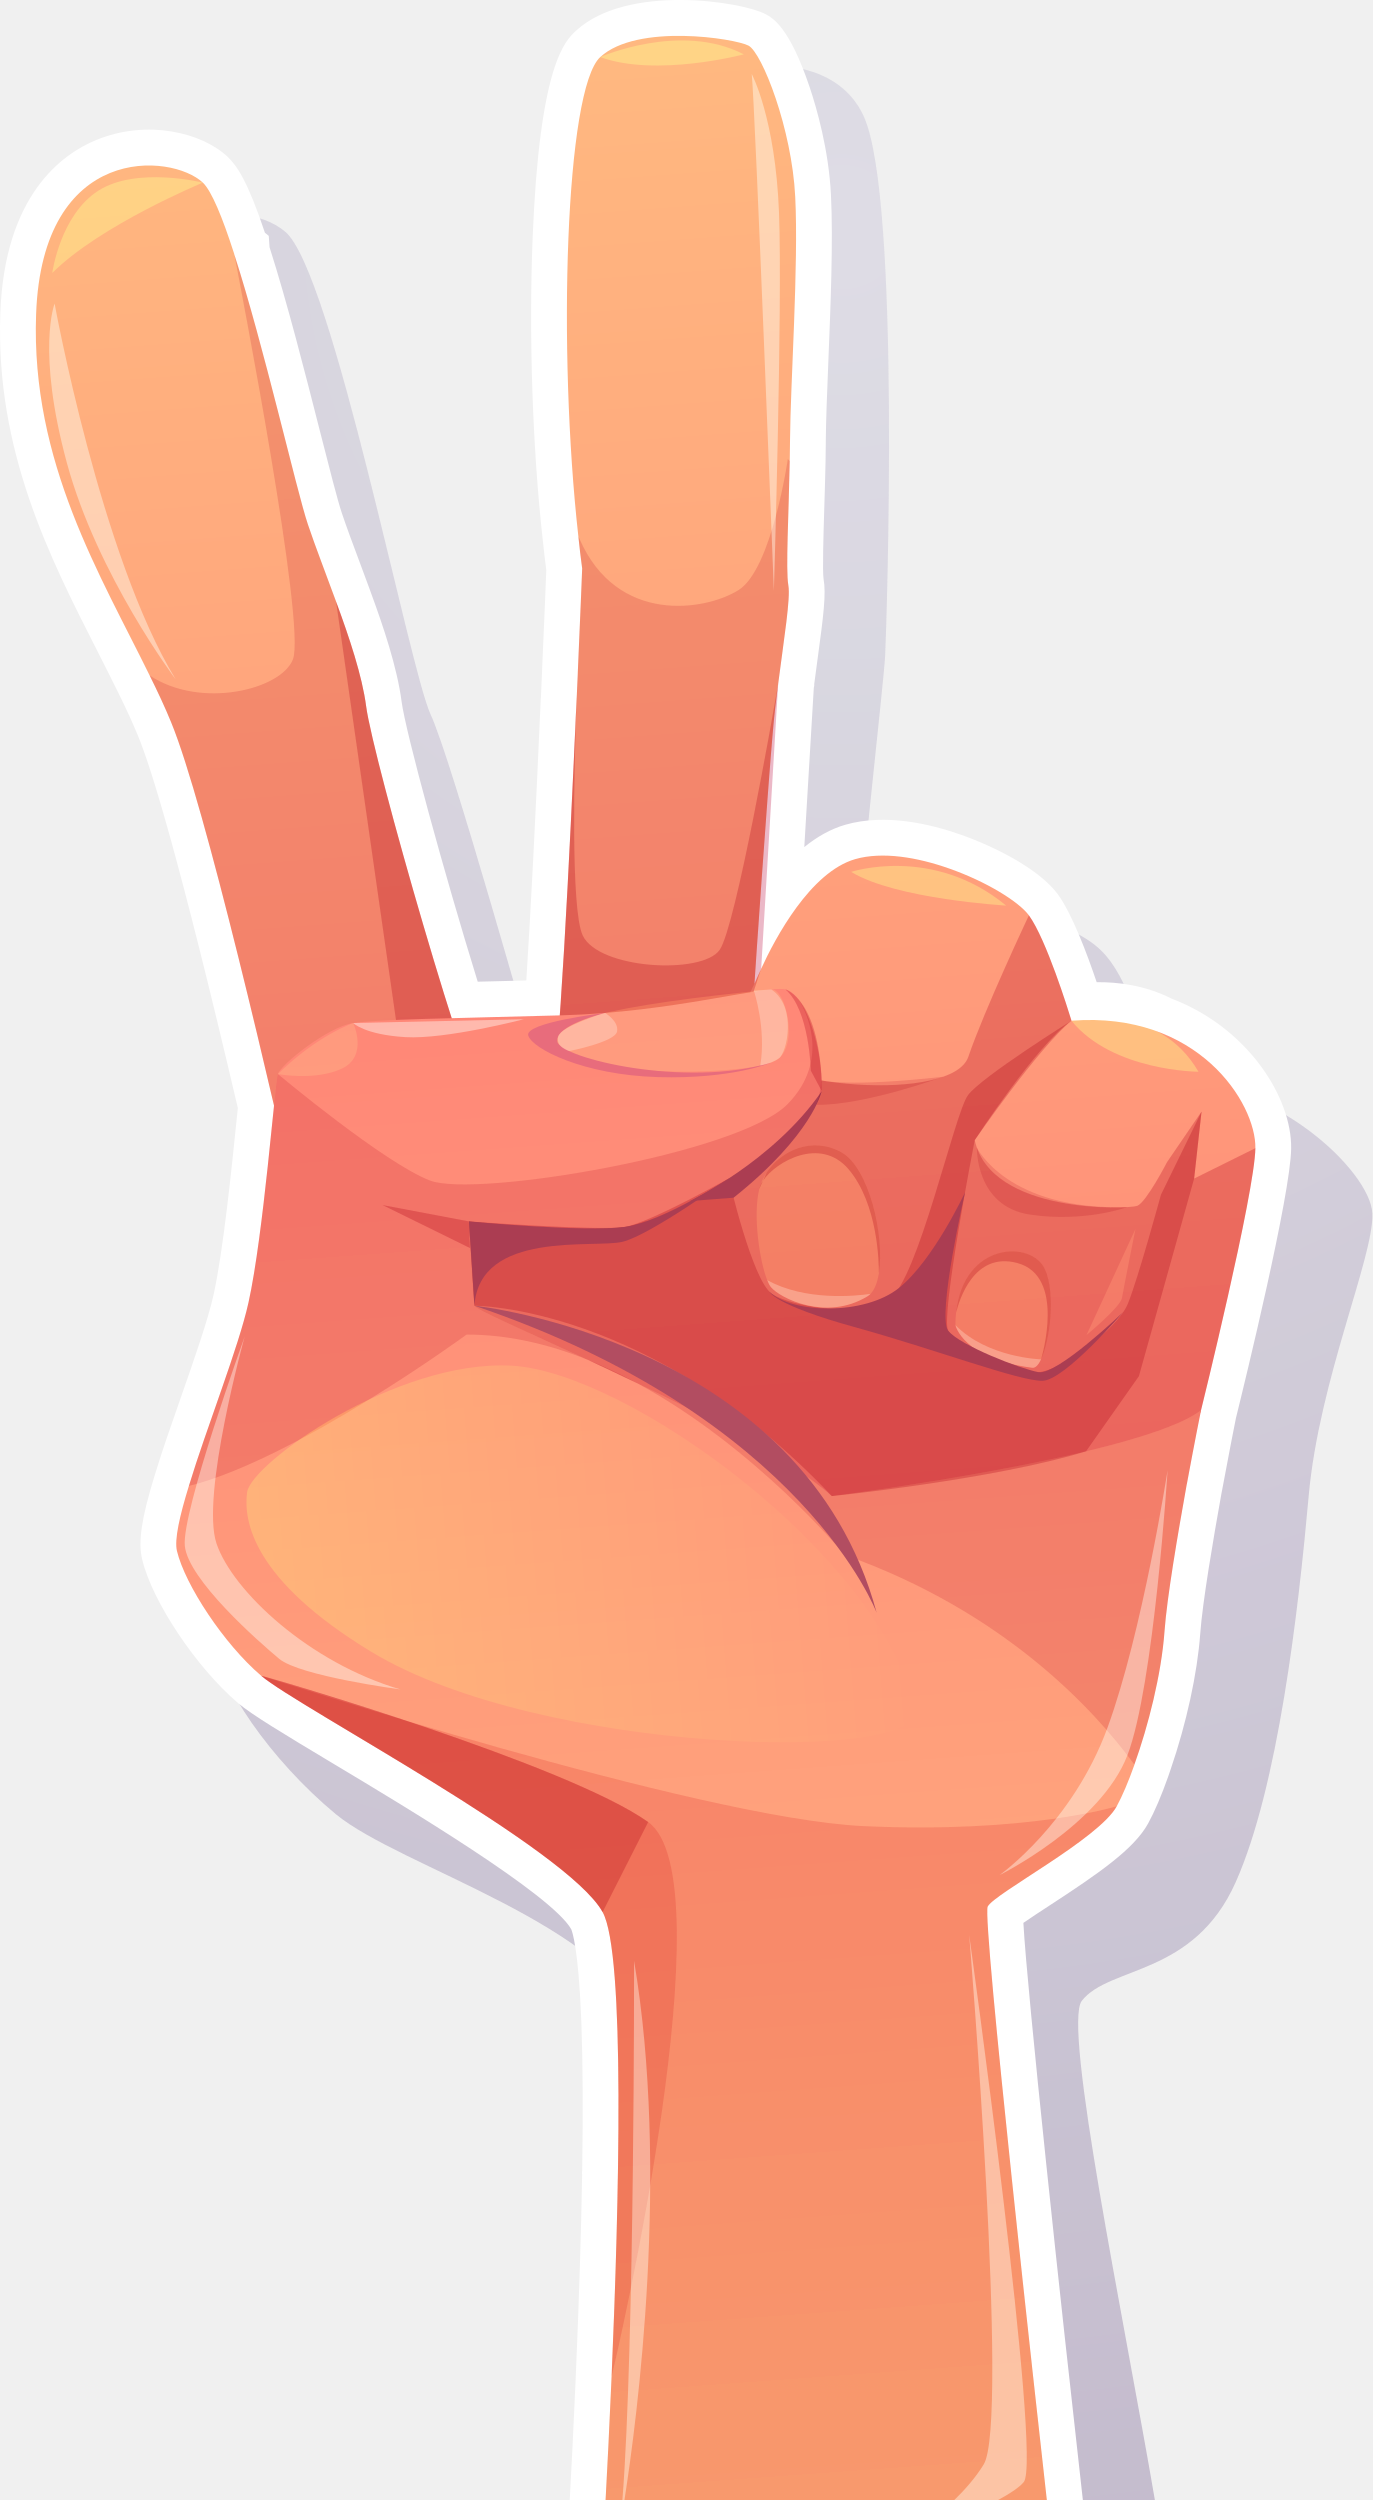
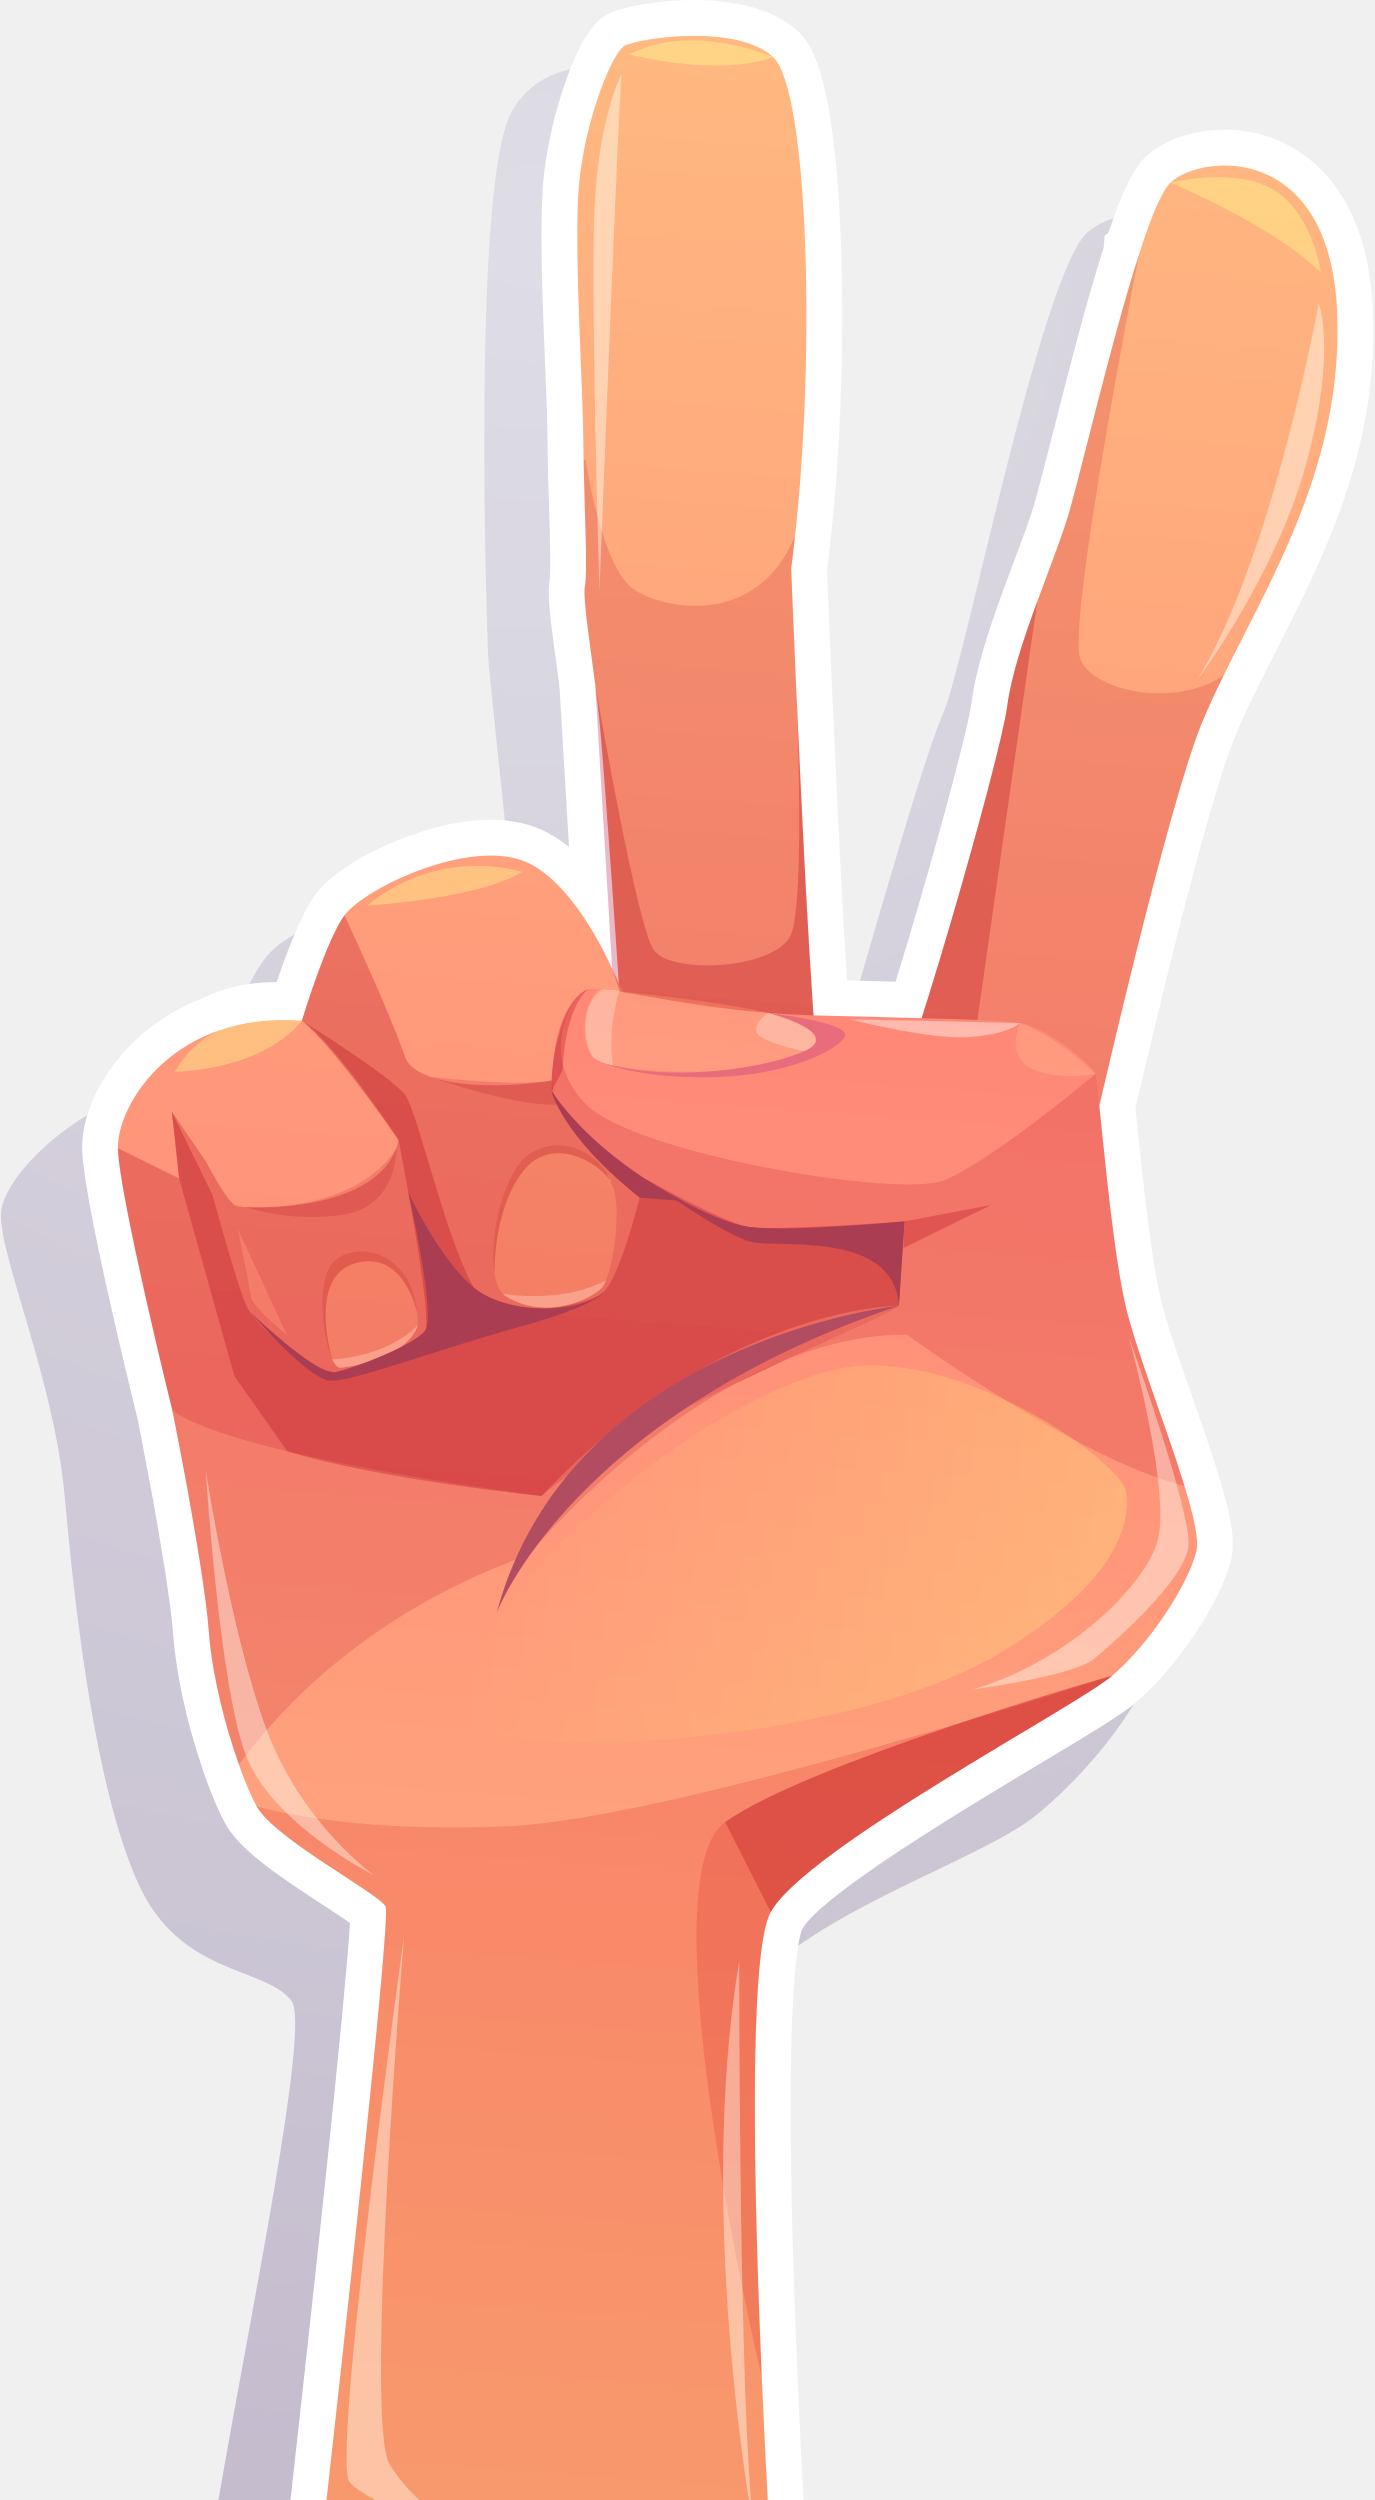
- <svg xmlns="http://www.w3.org/2000/svg" version="1.2" viewBox="667.95 20.66 375.22 683.52">
+ <svg xmlns="http://www.w3.org/2000/svg" version="1.2" viewBox="0 0 375.22 683.52" width="376" height="684">
  <defs>
-     <radialGradient id="g1" cx="0" cy="0" r="1" gradientUnits="userSpaceOnUse" gradientTransform="matrix(-1701.592,0,0,-1701.592,899.464,69.895)">
+     <radialGradient id="g1" cx="0" cy="0" r="1" gradientUnits="userSpaceOnUse" gradientTransform="matrix(1701.592,0,0,-1701.592,143.71,49.235)">
      <stop offset=".006" stop-color="#e7e5f0" />
      <stop offset="1" stop-color="#8e75a0" />
    </radialGradient>
-     <linearGradient id="g2" x2="1" gradientUnits="userSpaceOnUse" gradientTransform="matrix(-34.186,-443.796,-625.725,48.2,1176.675,451.807)">
+     <linearGradient id="g2" x2="1" gradientUnits="userSpaceOnUse" gradientTransform="matrix(34.186,-443.796,314.76,24.246,-133.501,431.147)">
      <stop offset="0" stop-color="#ff8777" />
      <stop offset=".984" stop-color="#ffb880" />
    </linearGradient>
-     <linearGradient id="g3" x2="1" gradientUnits="userSpaceOnUse" gradientTransform="matrix(-33.221,-431.266,-638.162,49.158,1187.402,701.214)">
+     <linearGradient id="g3" x2="1" gradientUnits="userSpaceOnUse" gradientTransform="matrix(33.221,-431.266,291.446,22.45,-144.228,680.554)">
      <stop offset=".016" stop-color="#ffb880" />
      <stop offset="1" stop-color="#ff8777" />
    </linearGradient>
-     <linearGradient id="g4" x2="1" gradientUnits="userSpaceOnUse" gradientTransform="matrix(-177.58,13.679,8.401,109.065,910.386,385.697)">
+     <linearGradient id="g4" x2="1" gradientUnits="userSpaceOnUse" gradientTransform="matrix(177.58,13.679,-8.401,109.063,132.788,365.037)">
      <stop offset="0" stop-color="#000000" />
      <stop offset="1" stop-color="#ec4400" />
    </linearGradient>
  </defs>
  <style>
		.s0 { opacity: .8;mix-blend-mode: multiply;fill: url(#g1) } 
		.s1 { fill: #ffffff } 
		.s2 { fill: url(#g2) } 
		.s3 { opacity: .5;mix-blend-mode: multiply;fill: #d87290 } 
		.s4 { opacity: .31;mix-blend-mode: multiply;fill: #d87290 } 
		.s5 { fill: url(#g3) } 
		.s6 { opacity: .97;mix-blend-mode: soft-light;fill: #f5af8f } 
		.s7 { fill: #e86c7c } 
		.s8 { opacity: .97;mix-blend-mode: soft-light;fill: #f5d3d2 } 
		.s9 { fill: #ab3d52 } 
		.s10 { opacity: .6;mix-blend-mode: multiply;fill: #f3bac0 } 
		.s11 { mix-blend-mode: screen;fill: url(#g4) } 
		.s12 { fill: #b24d61 } 
		.s13 { opacity: .97;mix-blend-mode: soft-light;fill: #f5ee8f } 
		.s14 { opacity: .3;mix-blend-mode: multiply;fill: #d87290 } 
		.s15 { opacity: .97;mix-blend-mode: soft-light;fill: #f5a995 } 
		.s16 { opacity: .97;mix-blend-mode: soft-light;fill: #f5ffff } 
	</style>
  <g id="Layer 1">
    <g id="&lt;Group&gt;">
      <g id="&lt;Clip Group&gt;">
        <g id="&lt;Group&gt;">
-           <path id="&lt;Path&gt;" class="s0" d="m726.7 468.97c0.4 11.67 15.51 33.17 33.04 47.68 17.53 14.51 75.08 30.24 84.79 58.2 6.62 19.06-1.99 84.4-5.44 129.33h144.61c-8.45-49.6-25.25-129.74-19.97-136.49 7.53-9.61 30.59-6.63 42.08-32.45 11.55-25.93 17.11-73.84 19.95-105.61 2.84-31.76 17.92-65.56 17.4-77.23-0.52-11.68-27.93-37.39-55.51-35.56-6.05 0.4-7.73-26.29-19.11-36.75-11.38-10.45-40.06-13.53-49.54-9.78-9.48 3.75-14.46 9.42-16.01 8.03-1.56-1.39 6.59-70.28 6.97-78.49 0.39-8.21 4.28-124.63-5.77-147.2-10.06-22.58-47.96-14.37-62.43-1.17-14.47 13.21-5.96 127.89-3.79 153.92 2.16 26.03-1.08 102.96-4.95 108.55-3.86 5.59-16.17 3.1-17.97-2.06-1.8-5.15-23.48-83.15-29.38-95.92-5.89-12.76-26.83-121.17-39.75-131.97-12.92-10.8-44.16-4.4-54.67 35.72-10.51 40.11 50.7 173.04 59.5 215.36 8.8 42.32-24.44 122.21-24.05 133.89z" />
-           <path id="&lt;Path&gt;" class="s1" d="m700.08 209.63c2.4 4.84 4.18 8.72 5.62 12.26 3.68 8.91 11.37 33.78 27.28 101.72l-0.28 2.67c-1.39 13.63-3.72 36.45-6.35 48.35-1.5 6.79-5.24 17.49-8.86 27.83-2.58 7.36-5.24 14.96-7.26 21.62-3.62 11.74-4.57 18.19-3.4 22.97 2.76 11.49 14.74 29.45 26.15 39.19l0.07 0.07c3.71 3.13 11.99 8.14 26.31 16.72 19.29 11.55 59.38 35.57 64.77 45.1 0.24 0.55 1.95 5.05 2.72 24.36l0.07 1.84c0.38 10.54 0.45 23.78 0.21 39.4l-0.01 0.45-0.06 0.49 0.05 0.57c-0.27 16.14-0.85 34.59-1.73 54.86l-0.02 0.62c-0.59 13.53-1.19 25.31-1.64 33.46h140.29c-6.11-54.21-15.22-138.75-16.26-157.79 1.98-1.38 4.8-3.22 7.07-4.7 13.42-8.75 23.22-15.48 27.05-22.51 1.76-3.21 3.65-7.63 5.46-12.76l0.7-2.05c4.3-12.53 7.29-26.22 8.07-37.03 0.64-8.78 3.58-25.93 5.81-38.39l0.16-0.8c1.87-10.14 3.52-18.4 3.8-19.79 2.61-10.57 14.92-61 15.09-73.65 0.24-14.01-11.9-33.09-32.66-41-7.35-3.73-14.86-4.58-20.51-4.51-2.64-7.82-6.73-18.7-10.62-24.04-5.16-6.98-17.48-13.12-26.48-16.27-8.38-2.97-20.7-5.87-31.61-2.74-4.07 1.17-7.82 3.34-11.23 6.11l2.6-43.53 0.13-0.68-0.02-0.31q0.47-3.64 0.94-7.03c1.61-11.83 2.35-17.7 1.62-21.76-0.33-2.2-0.03-11.87 0.18-18.94 0.14-4.28 0.27-8.71 0.36-13.07q0.05-2.63 0.07-5.25v-0.6c0.04-5.29 0.35-13.01 0.68-21.19 0.64-15.71 1.36-33.51 0.73-45.94-0.61-12.39-3.92-23.79-5.83-29.49-5.53-16.44-10.11-18.9-12.07-19.95-6.37-3.4-37.72-8.41-51.8 4.54-3 2.78-9.96 9.23-11.86 56.5-1.08 26.74-0.04 57.75 2.79 82.96 0.28 2.67 0.59 5.39 0.94 8.02-0.11 2.91-0.52 13.2-1.13 26.84q-0.03 0.47-0.06 1.68l-0.02 0.45q-0.05 0.84-0.09 1.94-0.08 1.41-0.14 3.19v0.23q-0.01 0.28-0.04 0.6l-0.04 0.51c-1.42 32.33-2.77 58.57-3.94 76.75q-5.23 0.13-9.93 0.25-1.71 0.04-3.36 0.08c-9.18-29.66-19.75-68.39-20.81-76.58-1.22-9.38-5.05-20.69-8.38-29.74l-0.36-1.01q-1.41-3.85-2.79-7.53c-1.82-4.86-3.53-9.45-4.8-13.23-1.18-3.51-3.41-12.28-6-22.44-4.01-15.77-8.98-35.31-13.77-50.27l-0.22-3.11-1.05-0.86c-4.72-14.18-7.71-18.4-10.23-20.79-6.96-6.54-21.88-10.33-35.9-4.56-9.29 3.82-25.05 15.05-26.21 47.3-1.37 37.61 13.45 66.73 26.53 92.42 1.93 3.81 3.76 7.41 5.51 10.97z" />
-           <path id="&lt;Path&gt;" class="s2" d="m708.86 205.33c2.18 4.38 4.18 8.65 5.9 12.86 9.22 22.38 27.51 101.4 36.54 141.54 3.21 14.34 5.25 23.72 5.25 23.72 0 0 34.48 81.6 53.59 94.24 11.89 7.86 79.54-14.65 129.89-37.19 30.48-13.67 54.63-27.33 56.29-34.28 0 0 14.69-59.39 14.86-71.64 0.21-12.3-15.73-37.55-50.29-34.85l-0.06-0.24c-0.75-2.45-6.84-22.08-11.57-28.57-2.76-3.74-11.64-9.24-21.8-12.8-8.69-3.08-18.27-4.69-25.68-2.57-12.29 3.54-21.9 21.63-25.72 29.97-1.06 2.28-1.71 3.8-1.84 4.17 0.13-2.44 3.59-52.83 5.05-69.17 0.35-4.17 0.86-8.4 1.38-12.55q0-0.17 0.06-0.28c-0.01-0.12 0.02-0.2 0.02-0.24q0.04-0.19 0.03-0.2c1.57-12.21 3.36-23.07 2.73-26.57-0.75-4.17 0.12-19.79 0.38-33.93q0.07-2.93 0.08-5.74c0.1-15.28 2.37-47.96 1.42-66.54-0.91-18.56-9.05-39.34-12.76-41.33-3.65-1.95-30.42-6.19-40.55 3.12-9.53 8.83-11.7 79.98-5.97 131.17q0.46 4.45 1.03 8.66c0 0-0.44 11.43-1.17 27.84 0 0-0.04 0.52-0.05 1.44-0.03 0.64-0.08 1.52-0.12 2.56q-0.08 1.32-0.13 3-0.01 0.71-0.08 1.48c-1.82 41.17-4.86 103.18-7.02 107.81-3.25 6.99-12.01 10.65-16.92 5.93-4.91-4.69-31.7-97.85-33.58-112.42-1.07-8.21-4.55-18.67-8.22-28.6l-0.01-0.03c-2.82-7.72-5.71-15.16-7.68-21.03-3.21-9.56-12.11-49.07-20.11-73.77-0.01-0.08-0.06-0.2-0.06-0.28q-0.06-0.05-0.05-0.11l-0.01-0.08q-0.06-0.12-0.05-0.12c-3.09-9.61-6.08-16.87-8.45-19.12-8.55-8.04-43.91-10.98-45.59 36-1.47 40.47 17.7 71.49 31.04 98.74z" />
-           <path id="&lt;Path&gt;" class="s3" d="m776.21 299.51l3.02 97.23 126.98 46.36 33.82-2.6c30.48-13.67 54.63-27.33 56.29-34.28 0 0 14.69-59.39 14.86-71.64l-16.74 8.3 2.02-18.3-9.43 13.81c0 0-5.69 11-8.13 11.95-2.44 0.94-40.09 2.33-44.45-17.95 0 0 16.9-26.07 26.44-32.66l-0.06-0.24c-0.75-2.45-6.84-22.08-11.57-28.57 0 0-12.24 25.98-16.56 38.67-4.33 12.66-55.47 8.74-63.47-3.44l6.83-20.63 4.65-77.83q-0.06 0.11-0.06 0.28c-1.24 7.2-11.48 65.84-15.92 72.37-4.77 6.9-33.12 5.34-37.47-3.94-3.34-7.16-2.3-46.44-1.69-63.99-1.82 41.17-4.86 103.18-7.02 107.81-3.25 6.99-12.01 10.65-16.92 5.93-4.91-4.69-31.7-97.85-33.58-112.42-1.07-8.21-4.55-18.67-8.22-28.6z" />
-           <path id="&lt;Path&gt;" class="s4" d="m708.86 205.33c2.18 4.38 4.18 8.65 5.9 12.86 9.22 22.38 27.51 101.4 36.54 141.54l91.48-1.42c0 0 37.1-81.13 33.28-72.79-1.06 2.28-1.71 3.8-1.84 4.17 0.13-2.44 3.59-52.83 5.05-69.17 0.35-4.17 0.86-8.4 1.38-12.55q0-0.17 0.06-0.28c-0.01-0.12 0.02-0.2 0.02-0.24q0.04-0.19 0.03-0.2c1.57-12.21 3.36-23.07 2.73-26.57-0.75-4.17 0.12-19.79 0.38-33.93l-0.52-0.59c0 0-4.35 30.04-13.43 35.8-9.05 5.72-33.29 9.61-43.55-14.03q-0.14-0.28-0.28-0.5 0.46 4.45 1.03 8.66c0 0-0.44 11.43-1.17 27.84 0 0-0.04 0.52-0.05 1.44-0.03 0.64-0.08 1.52-0.12 2.56q-0.08 1.32-0.13 3-0.01 0.71-0.08 1.48c-1.82 41.17-4.86 103.18-7.02 107.81-3.25 6.99-12.01 10.65-16.92 5.93-4.91-4.69-31.7-97.85-33.58-112.42-1.07-8.21-4.55-18.67-8.22-28.6l-0.01-0.03c-2.82-7.72-5.71-15.16-7.68-21.03-3.21-9.56-12.11-49.07-20.11-73.77 1.6 8.41 19.63 101.21 16.01 110.62-3.19 8.3-25.18 13.74-39.18 4.41z" />
-           <path id="&lt;Path&gt;" class="s5" d="m739.33 478.8l0.04 0.04c10.28 8.7 83.71 47.26 93.34 64.59 6.25 11.2 4.5 79.72 2.45 127.09v0.04c-0.59 13.57-1.19 25.37-1.64 33.62h120.64c-2.44-21.73-17.75-158.92-16.17-162.24 1.75-3.56 30.43-18.53 35.29-27.44 1.5-2.75 3.19-6.71 4.83-11.34q-0.01-0.05-0.01-0.04c3.78-10.54 7.39-24.69 8.24-36.48 0.68-9.3 3.62-26.48 6.08-40.18l0.03-0.09c2.08-11.28 3.87-20.15 3.87-20.15-16.41 12.67-100.95 23.48-100.95 23.48-10.66-9.5-32.68-21.01-53.17-30.83-4.64-2.24-9.2-4.4-13.54-6.42-0.12-0.03-0.21-0.1-0.33-0.13-17.11-7.9-30.48-13.73-30.67-14.67-0.42-2.24-1.5-23.05-1.5-23.05 0 0 29.2 3.29 42.66 1.5 13.46-1.79 53.31-27.03 53.81-37.12 0.36-7.76-2.24-19.29-6.14-24.77q-0.2-0.29-0.27-0.42c0 0-0.04 0.01-0.04-0.03q0 0.01 0-0.04h-0.04c-1.07-1.39-2.25-2.3-3.47-2.56-5.87-1.15-30.5 6.25-61.14 7.1-30.68 0.84-50.04 1.06-57.02 2.11-6.98 1.06-19.78 11.34-20.58 13.95-0.8 2.57-3.92 43.84-8.03 62.42-2.72 12.34-11.45 34.18-16.31 50.19-2.49 8.08-4.02 14.7-3.26 17.79 2.23 9.28 12.88 25.45 23 34.08z" />
-           <path id="&lt;Path&gt;" class="s4" d="m886.14 293.72q-0.01-0.01 0.04 0.04 0 0.01 0-0.04z" />
-           <path id="&lt;Path&gt;" class="s4" d="m895.37 429.7c-10.66-9.5-32.68-21.01-53.17-30.83 32.7 17.73 56.68 46.91 56.68 46.91 43.58 15.51 68.13 42.17 79.22 57.34 3.78-10.54 7.39-24.69 8.24-36.48 0.68-9.3 3.62-26.48 6.08-40.18l0.03-0.09c2.08-11.28 3.87-20.15 3.87-20.15-16.41 12.67-100.95 23.48-100.95 23.48z" />
-           <path id="&lt;Path&gt;" class="s4" d="m842.2 398.87c-4.37-2.38-8.89-4.54-13.54-6.42 4.34 2.02 8.9 4.18 13.54 6.42z" />
-           <path id="&lt;Path&gt;" class="s4" d="m719.59 426.93c29.26-7.28 75.92-41.38 75.92-41.38 11.25-0.03 22.33 2.59 32.82 6.77-17.11-7.9-30.48-13.73-30.67-14.67-0.42-2.24-1.5-23.05-1.5-23.05 0 0 29.2 3.29 42.66 1.5 13.46-1.79 53.31-27.03 53.81-37.12 0.36-7.76-2.24-19.29-6.14-24.77 1.65 2.75 8.7 16.08-3.16 28.28-13.31 13.66-85.27 25.66-97.76 20.96-12.44-4.7-41.64-29.13-41.64-29.13-0.8 2.57-3.92 43.84-8.03 62.42-2.72 12.34-11.45 34.18-16.31 50.19z" />
-           <path id="&lt;Path&gt;" class="s3" d="m796.16 354.6l-23.63-4.47 23.91 11.76z" />
-           <path id="&lt;Path&gt;" class="s3" d="m796.16 354.6l1.5 23.05c0 0 48.37-0.18 97.71 52.05 0 0 44.26-4.47 69.51-12.24l14.46-20.55 15.1-54.03 2.02-18.3-11.11 22.76c0 0-6.18 22.77-9.04 29.78-2.86 7.03-18.6 18.44-24.44 18.7-5.84 0.26-22.49-7.53-24.67-11.33-2.18-3.79 7.25-52.1 7.25-52.1 0 0 17.36-25.17 26.44-32.66 0 0-24.5 15.3-28.26 20.32-3.77 5.01-13.67 50.72-21.58 55.87-7.92 5.14-26.66 2.05-32.04-1.5-5.37-3.56-11.8-31.58-11.8-31.58 0 0-21.55 12.1-28.39 13.26-6.84 1.16-42.66-1.5-42.66-1.5z" />
-           <path id="&lt;Path&gt;" class="s6" d="m878.83 291.18c3.82-0.39 7.77 15.23 1.48 19.3-6.28 4.07-47.94 5.2-58.36-2.5-10.41-7.7 14.69-12.57 56.88-16.8z" />
-           <path id="&lt;Path&gt;" class="s7" d="m878.75 311.2c0 0-10.54 4.55-30.96 3.95-20.42-0.6-34.28-7.75-35.41-11.35-1.13-3.59 20.99-6.19 20.99-6.19 0 0-13.88 3.36-13.03 7.85 0.86 4.49 35.03 12.77 58.41 5.74z" />
-           <path id="&lt;Path&gt;" class="s8" d="m874.07 291.53c0 0 3.46 10.41 1.74 20.46 0 0 2.9-0.46 5.11-1.98 2.21-1.52 5-14.11-2.09-18.83z" />
-           <path id="&lt;Path&gt;" class="s8" d="m833.37 297.61c0 0 3.82 2.21 3.29 5.08-0.54 2.88-13.09 5.34-13.09 5.34 0 0-3.77-1.03-3-3.96 0.76-2.94 12.8-6.46 12.8-6.46z" />
-           <path id="&lt;Path&gt;" class="s6" d="m929.17 382.96c0 0 1.95 9.22 21.04 11.66 0.84 0.09 1.66-0.77 2.37-2.3 2.31-4.76 3.66-15.67 1.73-22.62l-0.26-0.78q-0.15-0.6-0.36-1.13c-0.05-0.07-0.06-0.15-0.1-0.19-2.39-5.16-10.96-6.69-17.26-1.98-3.47 2.58-6.23 7.06-6.95 13.85q0.02 0.06-0.03 0.12-0.18 1.57-0.18 3.37z" />
-           <path id="&lt;Path&gt;" class="s6" d="m877.71 370.65q0.5 1.29 1.02 1.92c2.42 2.96 15.08 9.44 26.39 2.51q0.45-0.27 0.83-0.66c1.14-1.17 1.87-3.14 2.28-5.52v-0.12c1.27-7.75-0.93-20.31-5.33-27.78-1.46-2.4-3.13-4.31-4.96-5.32-7.95-4.37-16.43-0.49-20.38 5.59q-0.1 0.13-0.14 0.25-1.03 1.59-1.62 3.32-0.16 0.42-0.25 0.9c-1.8 7.19 0.08 19.69 2.16 24.91z" />
-           <path id="&lt;Path&gt;" class="s3" d="m877.56 341.27l-0.99 2.19c3.54-5.25 15.69-12.13 23.36-3.15 8.11 9.54 8.33 25.84 8.3 28.47 1.68-10.26-2.71-28.94-10.29-33.1-7.95-4.37-16.43-0.49-20.38 5.59z" />
-           <path id="&lt;Path&gt;" class="s3" d="m875.55 345.74l1.02-2.28q-0.54 0.7-0.77 1.38-0.16 0.42-0.25 0.9z" />
-           <path id="&lt;Path&gt;" class="s3" d="m929.38 379.47c0.77-3.05 4.7-16.71 16.71-13.49 13.28 3.57 6.71 25.57 6.49 26.34 2.51-5.22 3.97-17.85 1.11-24.53-3.5-8.18-22.32-7.65-24.31 11.68z" />
-           <path id="&lt;Path&gt;" class="s8" d="m929.17 382.96c0 0 1.95 9.22 21.04 11.66 0.84 0.09 1.66-0.77 2.37-2.3 0 0-14.62-0.39-23.41-9.36z" />
-           <path id="&lt;Path&gt;" class="s8" d="m877.71 370.65q0.5 1.29 1.02 1.92c2.42 2.96 15.08 9.44 26.39 2.51q0.45-0.27 0.83-0.66c-4.18 0.6-17.91 1.98-28.24-3.77z" />
-           <path id="&lt;Path&gt;" class="s9" d="m867.21 342.84c0 0-21.42 15.49-29.08 17.34-7.67 1.86-39.06-3.29-40.47 17.47l-1.5-23.05c0 0 31.93 3.03 42.66 1.5 10.73-1.53 28.39-13.26 28.39-13.26z" />
-           <path id="&lt;Path&gt;" class="s9" d="m878.31 373.81c0 0 1.18 3.59 23.31 9.69 22.13 6.11 45.3 14.9 51.42 14.68 6.11-0.22 21.97-18.75 21.97-18.75 0 0-18.09 17.32-23.14 16.39-5.05-0.94-21.53-7.35-24.67-11.33-3.14-3.97 4.61-37.86 4.61-37.86 0 0-8.62 18.56-18.05 26.15-9.42 7.58-29.35 7.1-35.45 1.03z" />
-           <path id="&lt;Path&gt;" class="s9" d="m892.63 318.98c0 0-2.55 11.96-24.11 29.14l-11.94 0.92c0 0 22.92-10.91 36.05-30.06z" />
-           <path id="&lt;Path&gt;" class="s10" d="m835.19 670.36c1.48-6.1 31.71-135.99 9.98-151.54-21.94-15.66-103.25-39.5-105.8-39.98 10.28 8.7 83.71 47.26 93.34 64.59 6.25 11.2 4.49 79.56 2.48 126.93z" />
-           <path id="&lt;Path&gt;" class="s10" d="m832.71 543.43c6.25 11.2 4.5 79.72 2.45 127.09v0.04c-0.59 13.57-1.19 25.37-1.64 33.62h120.64c-2.44-21.73-17.75-158.92-16.17-162.24 1.75-3.56 30.43-18.53 35.29-27.44 0 0-24.11 7.52-69.17 5.44-45.06-2.07-164.74-41.1-164.74-41.1 10.28 8.7 83.71 47.26 93.34 64.59z" />
-           <path id="&lt;Path&gt;" class="s3" d="m739.37 478.84c10.28 8.7 83.71 47.26 93.34 64.59l12.46-24.61c-21.94-15.66-103.25-39.5-105.8-39.98z" />
-           <path id="&lt;Path&gt;" class="s11" d="m918.27 488c3.43 14.82-102.21 12.55-148.83-15.74-32.46-19.7-34.96-35.77-33.93-43.61 1.02-7.84 40.72-36.33 72.35-34.6 31.64 1.73 100.59 51.54 110.41 93.95z" />
-           <path id="&lt;Path&gt;" class="s12" d="m907.64 461.62c0 0-19.99-53.49-109.98-83.97 0 0 89.89 9.46 109.98 83.97z" />
-           <path id="&lt;Path&gt;" class="s13" d="m943.03 268.25c0 0-30.18-1.74-42.36-9.21 0 0 22.29-7.36 42.36 9.21z" />
-           <path id="&lt;Path&gt;" class="s13" d="m995.62 313.68c0 0-23.48-0.09-34.73-13.95 0 0 23.42-5.57 34.73 13.95z" />
-           <path id="&lt;Path&gt;" class="s13" d="m871.31 35.52c0 0-23.97 6.35-39.25 0.74 0 0 21.98-9.71 39.25-0.74z" />
-           <path id="&lt;Path&gt;" class="s13" d="m723.41 70.59c0 0-28.08 11.62-41.17 24.7 0 0 2.15-15.83 12.62-22.51 10.47-6.68 28.55-2.19 28.55-2.19z" />
-           <path id="&lt;Path&gt;" class="s14" d="m976.17 350.69c0 0-11.69 4.29-26.63 2.05-14.95-2.25-14.5-18.3-14.5-18.3 0 0 8.28 17.24 41.13 16.25z" />
-           <path id="&lt;Path&gt;" class="s14" d="m925.81 315.05c0 0-21.36 7.85-34.66 7.68 0 0 1.28-3.35 1.25-6.69 0 0 7.37 1.93 33.41-0.99z" />
-           <path id="&lt;Path&gt;" class="s15" d="m978.39 356.69l-13.39 28.99c0 0 9.3-7.68 9.71-10.15 0.4-2.47 3.68-18.84 3.68-18.84z" />
-           <path id="&lt;Path&gt;" class="s16" d="m777.41 482.56c0 0-27.48-3.64-33.13-8.37-5.66-4.72-24.89-21.61-25.8-30.87-0.92-9.26 16.37-57.25 16.37-57.25 0 0-12.09 43.58-7.71 56.59 4.38 13 25.34 32.59 50.27 39.9z" />
-           <path id="&lt;Path&gt;" class="s16" d="m936.9 694.46c-2.18 3.55-5.07 6.85-8.03 9.72h11.96c3.19-1.71 5.77-3.4 7.02-4.9 5.08-6.1-14.92-149.58-14.92-149.58 0 0 11.02 133.26 3.97 144.76z" />
-           <path id="&lt;Path&gt;" class="s16" d="m987.18 422.63c0 0-3.69 58.96-10.99 77.94-7.3 18.99-34.96 32.76-34.96 32.76 0 0 19.95-14.13 29.52-40.31 9.57-26.17 16.43-70.39 16.43-70.39z" />
-           <path id="&lt;Path&gt;" class="s16" d="m873.48 40.9c0 0 6.47 12.05 7.46 37.93 0.98 25.89-1.41 103.39-1.41 103.39 0 0-5.18-133.57-6.05-141.32z" />
-           <path id="&lt;Path&gt;" class="s16" d="m682.88 103.67c0 0 12.64 69.29 33.1 102.73 0 0-21.37-28.34-29.74-59.16-8.37-30.83-3.36-43.57-3.36-43.57z" />
-           <path id="&lt;Path&gt;" class="s16" d="m838.12 704.18h0.56c3.51-22.46 12.35-89.69 2.63-147.42 0 0 0.15 105.17-3.19 147.42z" />
-           <path id="&lt;Path&gt;" class="s16" d="m811.18 299.32c0 0-21.29 5.56-32.39 4.9-11.1-0.66-14.28-3.85-14.28-3.85z" />
-           <path id="&lt;Path&gt;" class="s6" d="m743.93 314.32c0 0 10.22 1.93 17.51-1.51 7.29-3.44 3.07-12.44 3.07-12.44 0 0-9.81 3.32-20.58 13.95z" />
-           <path id="&lt;Path&gt;" class="s3" d="m892.63 318.98l-3-5.59c0 0-0.35-16.6-6.96-22.23 0 0 9.79 2.66 9.96 27.82z" />
+           <path id="&lt;Path&gt;" class="s0" d="m316.47 448.31c-0.4 11.67-15.51 33.17-33.04 47.68-17.53 14.51-75.08 30.24-84.79 58.2-6.62 19.06 1.99 84.4 5.44 129.33h-144.61c8.45-49.6 25.25-129.74 19.97-136.49-7.53-9.61-30.59-6.63-42.08-32.45-11.55-25.93-17.11-73.84-19.95-105.61-2.84-31.76-17.92-65.56-17.4-77.23 0.52-11.68 27.93-37.39 55.51-35.56 6.05 0.4 7.73-26.29 19.11-36.75 11.38-10.45 40.06-13.53 49.54-9.78 9.48 3.75 14.46 9.42 16.01 8.03 1.56-1.39-6.59-70.28-6.97-78.49-0.39-8.21-4.28-124.63 5.77-147.2 10.06-22.58 47.96-14.37 62.43-1.17 14.47 13.21 5.96 127.89 3.79 153.92-2.16 26.03 1.08 102.96 4.95 108.55 3.86 5.59 16.17 3.1 17.97-2.06 1.8-5.15 23.48-83.15 29.38-95.92 5.89-12.76 26.83-121.17 39.75-131.97 12.92-10.8 44.16-4.4 54.67 35.72 10.51 40.11-50.7 173.04-59.5 215.36-8.8 42.32 24.44 122.21 24.05 133.89z" />
+           <path id="&lt;Path&gt;" class="s1" d="m343.09 188.97c-2.4 4.84-4.18 8.72-5.62 12.26-3.68 8.91-11.37 33.78-27.28 101.72l0.28 2.67c1.39 13.63 3.72 36.45 6.35 48.35 1.5 6.79 5.24 17.49 8.86 27.83 2.58 7.36 5.24 14.96 7.26 21.62 3.62 11.74 4.57 18.19 3.4 22.97-2.76 11.49-14.74 29.45-26.15 39.19l-0.07 0.07c-3.71 3.13-11.99 8.14-26.31 16.72-19.29 11.55-59.38 35.57-64.77 45.1-0.24 0.55-1.95 5.05-2.72 24.36l-0.07 1.84c-0.38 10.54-0.45 23.78-0.21 39.4l0.01 0.45 0.06 0.49-0.05 0.57c0.27 16.14 0.85 34.59 1.73 54.86l0.02 0.62c0.59 13.53 1.19 25.31 1.64 33.46h-140.29c6.11-54.21 15.22-138.75 16.26-157.79-1.98-1.38-4.8-3.22-7.07-4.7-13.42-8.75-23.22-15.48-27.05-22.51-1.76-3.21-3.65-7.63-5.46-12.76l-0.7-2.05c-4.3-12.53-7.29-26.22-8.07-37.03-0.64-8.78-3.58-25.93-5.81-38.39l-0.16-0.8c-1.87-10.14-3.52-18.4-3.8-19.79-2.61-10.57-14.92-61-15.09-73.65-0.24-14.01 11.9-33.09 32.66-41 7.35-3.73 14.86-4.58 20.51-4.51 2.64-7.82 6.73-18.7 10.62-24.04 5.16-6.98 17.48-13.12 26.48-16.27 8.38-2.97 20.7-5.87 31.61-2.74 4.07 1.17 7.82 3.34 11.23 6.11l-2.6-43.53-0.13-0.68 0.02-0.31q-0.47-3.64-0.94-7.03c-1.61-11.83-2.35-17.7-1.62-21.76 0.33-2.2 0.03-11.87-0.18-18.94-0.14-4.28-0.27-8.71-0.36-13.07q-0.05-2.63-0.07-5.25v-0.6c-0.04-5.29-0.35-13.01-0.68-21.19-0.64-15.71-1.36-33.51-0.73-45.94 0.61-12.39 3.92-23.79 5.83-29.49 5.53-16.44 10.11-18.9 12.07-19.95 6.37-3.4 37.72-8.41 51.8 4.54 3 2.78 9.96 9.23 11.86 56.5 1.08 26.74 0.04 57.75-2.79 82.96-0.28 2.67-0.59 5.39-0.94 8.02 0.11 2.91 0.52 13.2 1.13 26.84q0.03 0.47 0.06 1.68l0.02 0.45q0.05 0.84 0.09 1.94 0.08 1.41 0.14 3.19v0.23q0.01 0.28 0.04 0.6l0.04 0.51c1.42 32.33 2.77 58.57 3.94 76.75q5.23 0.13 9.93 0.25 1.71 0.04 3.36 0.08c9.18-29.66 19.75-68.39 20.81-76.58 1.22-9.38 5.05-20.69 8.38-29.74l0.36-1.01q1.41-3.85 2.79-7.53c1.82-4.86 3.53-9.45 4.8-13.23 1.18-3.51 3.41-12.28 6-22.44 4.01-15.77 8.98-35.31 13.77-50.27l0.22-3.11 1.05-0.86c4.72-14.18 7.71-18.4 10.23-20.79 6.96-6.54 21.88-10.33 35.9-4.56 9.29 3.82 25.05 15.05 26.21 47.3 1.37 37.61-13.45 66.73-26.53 92.42-1.93 3.81-3.76 7.41-5.51 10.97z" />
+           <path id="&lt;Path&gt;" class="s2" d="m334.31 184.67c-2.18 4.38-4.18 8.65-5.9 12.86-9.22 22.38-27.51 101.4-36.54 141.54-3.21 14.34-5.25 23.72-5.25 23.72 0 0-34.48 81.6-53.59 94.24-11.89 7.86-79.54-14.65-129.89-37.19-30.48-13.67-54.63-27.33-56.29-34.28 0 0-14.69-59.39-14.86-71.64-0.21-12.3 15.73-37.55 50.29-34.85l0.06-0.24c0.75-2.45 6.84-22.08 11.57-28.57 2.76-3.74 11.64-9.24 21.8-12.8 8.69-3.08 18.27-4.69 25.68-2.57 12.29 3.54 21.9 21.63 25.72 29.97 1.06 2.28 1.71 3.8 1.84 4.17-0.13-2.44-3.59-52.83-5.05-69.17-0.35-4.17-0.86-8.4-1.38-12.55q0-0.17-0.06-0.28c0.01-0.12-0.02-0.2-0.02-0.24q-0.04-0.19-0.03-0.2c-1.57-12.21-3.36-23.07-2.73-26.57 0.75-4.17-0.12-19.79-0.38-33.93q-0.07-2.93-0.08-5.74c-0.1-15.28-2.37-47.96-1.42-66.54 0.91-18.56 9.05-39.34 12.76-41.33 3.65-1.95 30.42-6.19 40.55 3.12 9.53 8.83 11.7 79.98 5.97 131.17q-0.46 4.45-1.03 8.66c0 0 0.44 11.43 1.17 27.84 0 0 0.04 0.52 0.05 1.44 0.03 0.64 0.08 1.52 0.12 2.56q0.08 1.32 0.13 3 0.01 0.71 0.08 1.48c1.82 41.17 4.86 103.18 7.02 107.81 3.25 6.99 12.01 10.65 16.92 5.93 4.91-4.69 31.7-97.85 33.58-112.42 1.07-8.21 4.55-18.67 8.22-28.6l0.01-0.03c2.82-7.72 5.71-15.16 7.68-21.03 3.21-9.56 12.11-49.07 20.11-73.77 0.01-0.08 0.06-0.2 0.06-0.28q0.06-0.05 0.05-0.11l0.01-0.08q0.06-0.12 0.05-0.12c3.09-9.61 6.08-16.87 8.45-19.12 8.55-8.04 43.91-10.98 45.59 36 1.47 40.47-17.7 71.49-31.04 98.74z" />
+           <path id="&lt;Path&gt;" class="s3" d="m266.96 278.85l-3.02 97.23-126.98 46.36-33.82-2.6c-30.48-13.67-54.63-27.33-56.29-34.28 0 0-14.69-59.39-14.86-71.64l16.74 8.3-2.02-18.3 9.43 13.81c0 0 5.69 11 8.13 11.95 2.44 0.94 40.09 2.33 44.45-17.95 0 0-16.9-26.07-26.44-32.66l0.06-0.24c0.75-2.45 6.84-22.08 11.57-28.57 0 0 12.24 25.98 16.56 38.67 4.33 12.66 55.47 8.74 63.47-3.44l-6.83-20.63-4.65-77.83q0.06 0.11 0.06 0.28c1.24 7.2 11.48 65.84 15.92 72.37 4.77 6.9 33.12 5.34 37.47-3.94 3.34-7.16 2.3-46.44 1.69-63.99 1.82 41.17 4.86 103.18 7.02 107.81 3.25 6.99 12.01 10.65 16.92 5.93 4.91-4.69 31.7-97.85 33.58-112.42 1.07-8.21 4.55-18.67 8.22-28.6z" />
+           <path id="&lt;Path&gt;" class="s4" d="m334.31 184.67c-2.18 4.38-4.18 8.65-5.9 12.86-9.22 22.38-27.51 101.4-36.54 141.54l-91.48-1.42c0 0-37.1-81.13-33.28-72.79 1.06 2.28 1.71 3.8 1.84 4.17-0.13-2.44-3.59-52.83-5.05-69.17-0.35-4.17-0.86-8.4-1.38-12.55q0-0.17-0.06-0.28c0.01-0.12-0.02-0.2-0.02-0.24q-0.04-0.19-0.03-0.2c-1.57-12.21-3.36-23.07-2.73-26.57 0.75-4.17-0.12-19.79-0.38-33.93l0.52-0.59c0 0 4.35 30.04 13.43 35.8 9.05 5.72 33.29 9.61 43.55-14.03q0.14-0.28 0.28-0.5-0.46 4.45-1.03 8.66c0 0 0.44 11.43 1.17 27.84 0 0 0.04 0.52 0.05 1.44 0.03 0.64 0.08 1.52 0.12 2.56q0.08 1.32 0.13 3 0.01 0.71 0.08 1.48c1.82 41.17 4.86 103.18 7.02 107.81 3.25 6.99 12.01 10.65 16.92 5.93 4.91-4.69 31.7-97.85 33.58-112.42 1.07-8.21 4.55-18.67 8.22-28.6l0.01-0.03c2.82-7.72 5.71-15.16 7.68-21.03 3.21-9.56 12.11-49.07 20.11-73.77-1.6 8.41-19.63 101.21-16.01 110.62 3.19 8.3 25.18 13.74 39.18 4.41z" />
+           <path id="&lt;Path&gt;" class="s5" d="m303.84 458.14l-0.04 0.04c-10.28 8.7-83.71 47.26-93.34 64.59-6.25 11.2-4.5 79.72-2.45 127.09v0.04c0.59 13.57 1.19 25.37 1.64 33.62h-120.64c2.44-21.73 17.75-158.92 16.17-162.24-1.75-3.56-30.43-18.53-35.29-27.44-1.5-2.75-3.19-6.71-4.83-11.34q0.01-0.05 0.01-0.04c-3.78-10.54-7.39-24.69-8.24-36.48-0.68-9.3-3.62-26.48-6.08-40.18l-0.03-0.09c-2.08-11.28-3.87-20.15-3.87-20.15 16.41 12.67 100.95 23.48 100.95 23.48 10.66-9.5 32.68-21.01 53.17-30.83 4.64-2.24 9.2-4.4 13.54-6.42 0.12-0.03 0.21-0.1 0.33-0.13 17.11-7.9 30.48-13.73 30.67-14.67 0.42-2.24 1.5-23.05 1.5-23.05 0 0-29.2 3.29-42.66 1.5-13.46-1.79-53.31-27.03-53.81-37.12-0.36-7.76 2.24-19.29 6.14-24.77q0.2-0.29 0.27-0.42c0 0 0.04 0.01 0.04-0.03q0 0.01 0-0.04h0.04c1.07-1.39 2.25-2.3 3.47-2.56 5.87-1.15 30.5 6.25 61.14 7.1 30.68 0.84 50.04 1.06 57.02 2.11 6.98 1.06 19.78 11.34 20.58 13.95 0.8 2.57 3.92 43.84 8.03 62.42 2.72 12.34 11.45 34.18 16.31 50.19 2.49 8.08 4.02 14.7 3.26 17.79-2.23 9.28-12.88 25.45-23 34.08z" />
+           <path id="&lt;Path&gt;" class="s4" d="m157.03 273.06q0.01-0.01-0.04 0.04 0 0.01 0-0.04z" />
+           <path id="&lt;Path&gt;" class="s4" d="m147.8 409.04c10.66-9.5 32.68-21.01 53.17-30.83-32.7 17.73-56.68 46.91-56.68 46.91-43.58 15.51-68.13 42.17-79.22 57.34-3.78-10.54-7.39-24.69-8.24-36.48-0.68-9.3-3.62-26.48-6.08-40.18l-0.03-0.09c-2.08-11.28-3.87-20.15-3.87-20.15 16.41 12.67 100.95 23.48 100.95 23.48z" />
+           <path id="&lt;Path&gt;" class="s4" d="m200.97 378.21c4.37-2.38 8.89-4.54 13.54-6.42-4.34 2.02-8.9 4.18-13.54 6.42z" />
+           <path id="&lt;Path&gt;" class="s4" d="m323.58 406.27c-29.26-7.28-75.92-41.38-75.92-41.38-11.25-0.03-22.33 2.59-32.82 6.77 17.11-7.9 30.48-13.73 30.67-14.67 0.42-2.24 1.5-23.05 1.5-23.05 0 0-29.2 3.29-42.66 1.5-13.46-1.79-53.31-27.03-53.81-37.12-0.36-7.76 2.24-19.29 6.14-24.77-1.65 2.75-8.7 16.08 3.16 28.28 13.31 13.66 85.27 25.66 97.76 20.96 12.44-4.7 41.64-29.13 41.64-29.13 0.8 2.57 3.92 43.84 8.03 62.42 2.72 12.34 11.45 34.18 16.31 50.19z" />
+           <path id="&lt;Path&gt;" class="s3" d="m247.01 333.94l23.63-4.47-23.91 11.76z" />
+           <path id="&lt;Path&gt;" class="s3" d="m247.01 333.94l-1.5 23.05c0 0-48.37-0.18-97.71 52.05 0 0-44.26-4.47-69.51-12.24l-14.46-20.55-15.1-54.03-2.02-18.3 11.11 22.76c0 0 6.18 22.77 9.04 29.78 2.86 7.03 18.6 18.44 24.44 18.7 5.84 0.26 22.49-7.53 24.67-11.33 2.18-3.79-7.25-52.1-7.25-52.1 0 0-17.36-25.17-26.44-32.66 0 0 24.5 15.3 28.26 20.32 3.77 5.01 13.67 50.72 21.58 55.87 7.92 5.14 26.66 2.05 32.04-1.5 5.37-3.56 11.8-31.58 11.8-31.58 0 0 21.55 12.1 28.39 13.26 6.84 1.16 42.66-1.5 42.66-1.5z" />
+           <path id="&lt;Path&gt;" class="s6" d="m164.34 270.52c-3.82-0.39-7.77 15.23-1.48 19.3 6.28 4.07 47.94 5.2 58.36-2.5 10.41-7.7-14.69-12.57-56.88-16.8z" />
+           <path id="&lt;Path&gt;" class="s7" d="m164.42 290.54c0 0 10.54 4.55 30.96 3.95 20.42-0.6 34.28-7.75 35.41-11.35 1.13-3.59-20.99-6.19-20.99-6.19 0 0 13.88 3.36 13.03 7.85-0.86 4.49-35.03 12.77-58.41 5.74z" />
+           <path id="&lt;Path&gt;" class="s8" d="m169.1 270.87c0 0-3.46 10.41-1.74 20.46 0 0-2.9-0.46-5.11-1.98-2.21-1.52-5-14.11 2.09-18.83z" />
+           <path id="&lt;Path&gt;" class="s8" d="m209.8 276.95c0 0-3.82 2.21-3.29 5.08 0.54 2.88 13.09 5.34 13.09 5.34 0 0 3.77-1.03 3-3.96-0.76-2.94-12.8-6.46-12.8-6.46z" />
+           <path id="&lt;Path&gt;" class="s6" d="m114 362.3c0 0-1.95 9.22-21.04 11.66-0.84 0.09-1.66-0.77-2.37-2.3-2.31-4.76-3.66-15.67-1.73-22.62l0.26-0.78q0.15-0.6 0.36-1.13c0.05-0.07 0.06-0.15 0.1-0.19 2.39-5.16 10.96-6.69 17.26-1.98 3.47 2.58 6.23 7.06 6.95 13.85q-0.02 0.06 0.03 0.12 0.18 1.57 0.18 3.37z" />
+           <path id="&lt;Path&gt;" class="s6" d="m165.46 349.99q-0.5 1.29-1.02 1.92c-2.42 2.96-15.08 9.44-26.39 2.51q-0.45-0.27-0.83-0.66c-1.14-1.17-1.87-3.14-2.28-5.52v-0.12c-1.27-7.75 0.93-20.31 5.33-27.78 1.46-2.4 3.13-4.31 4.96-5.32 7.95-4.37 16.43-0.49 20.38 5.59q0.1 0.13 0.14 0.25 1.03 1.59 1.62 3.32 0.16 0.42 0.25 0.9c1.8 7.19-0.08 19.69-2.16 24.91z" />
+           <path id="&lt;Path&gt;" class="s3" d="m165.61 320.61l0.99 2.19c-3.54-5.25-15.69-12.13-23.36-3.15-8.11 9.54-8.33 25.84-8.3 28.47-1.68-10.26 2.71-28.94 10.29-33.1 7.95-4.37 16.43-0.49 20.38 5.59z" />
+           <path id="&lt;Path&gt;" class="s3" d="m167.62 325.08l-1.02-2.28q0.54 0.7 0.77 1.38 0.16 0.42 0.25 0.9z" />
+           <path id="&lt;Path&gt;" class="s3" d="m113.79 358.81c-0.77-3.05-4.7-16.71-16.71-13.49-13.28 3.57-6.71 25.57-6.49 26.34-2.51-5.22-3.97-17.85-1.11-24.53 3.5-8.18 22.32-7.65 24.31 11.68z" />
+           <path id="&lt;Path&gt;" class="s8" d="m114 362.3c0 0-1.95 9.22-21.04 11.66-0.84 0.09-1.66-0.77-2.37-2.3 0 0 14.62-0.39 23.41-9.36z" />
+           <path id="&lt;Path&gt;" class="s8" d="m165.46 349.99q-0.5 1.29-1.02 1.92c-2.42 2.96-15.08 9.44-26.39 2.51q-0.45-0.27-0.83-0.66c4.18 0.6 17.91 1.98 28.24-3.77z" />
+           <path id="&lt;Path&gt;" class="s9" d="m175.96 322.18c0 0 21.42 15.49 29.08 17.34 7.67 1.86 39.06-3.29 40.47 17.47l1.5-23.05c0 0-31.93 3.03-42.66 1.5-10.73-1.53-28.39-13.26-28.39-13.26z" />
+           <path id="&lt;Path&gt;" class="s9" d="m164.86 353.15c0 0-1.18 3.59-23.31 9.69-22.13 6.11-45.3 14.9-51.42 14.68-6.11-0.22-21.97-18.75-21.97-18.75 0 0 18.09 17.32 23.14 16.39 5.05-0.94 21.53-7.35 24.67-11.33 3.14-3.97-4.61-37.86-4.61-37.86 0 0 8.62 18.56 18.05 26.15 9.42 7.58 29.35 7.1 35.45 1.03z" />
+           <path id="&lt;Path&gt;" class="s9" d="m150.54 298.32c0 0 2.55 11.96 24.11 29.14l11.94 0.92c0 0-22.92-10.91-36.05-30.06z" />
+           <path id="&lt;Path&gt;" class="s10" d="m207.98 649.7c-1.48-6.1-31.71-135.99-9.98-151.54 21.94-15.66 103.25-39.5 105.8-39.98-10.28 8.7-83.71 47.26-93.34 64.59-6.25 11.2-4.49 79.56-2.48 126.93z" />
+           <path id="&lt;Path&gt;" class="s10" d="m210.46 522.77c-6.25 11.2-4.5 79.72-2.45 127.09v0.04c0.59 13.57 1.19 25.37 1.64 33.62h-120.64c2.44-21.73 17.75-158.92 16.17-162.24-1.75-3.56-30.43-18.53-35.29-27.44 0 0 24.11 7.52 69.17 5.44 45.06-2.07 164.74-41.1 164.74-41.1-10.28 8.7-83.71 47.26-93.34 64.59z" />
+           <path id="&lt;Path&gt;" class="s3" d="m303.8 458.18c-10.28 8.7-83.71 47.26-93.34 64.59l-12.46-24.61c21.94-15.66 103.25-39.5 105.8-39.98z" />
+           <path id="&lt;Path&gt;" class="s11" d="m124.9 467.34c-3.43 14.82 102.21 12.55 148.83-15.74 32.46-19.7 34.96-35.77 33.93-43.61-1.02-7.84-40.72-36.33-72.35-34.6-31.64 1.73-100.59 51.54-110.41 93.95z" />
+           <path id="&lt;Path&gt;" class="s12" d="m135.53 440.96c0 0 19.99-53.49 109.98-83.97 0 0-89.89 9.46-109.98 83.97z" />
+           <path id="&lt;Path&gt;" class="s13" d="m100.14 247.59c0 0 30.18-1.74 42.36-9.21 0 0-22.29-7.36-42.36 9.21z" />
+           <path id="&lt;Path&gt;" class="s13" d="m47.55 293.02c0 0 23.48-0.09 34.73-13.95 0 0-23.42-5.57-34.73 13.95z" />
+           <path id="&lt;Path&gt;" class="s13" d="m171.86 14.86c0 0 23.97 6.35 39.25 0.74 0 0-21.98-9.71-39.25-0.74z" />
+           <path id="&lt;Path&gt;" class="s13" d="m319.76 49.93c0 0 28.08 11.62 41.17 24.7 0 0-2.15-15.83-12.62-22.51-10.47-6.68-28.55-2.19-28.55-2.19z" />
+           <path id="&lt;Path&gt;" class="s14" d="m67 330.03c0 0 11.69 4.29 26.63 2.05 14.95-2.25 14.5-18.3 14.5-18.3 0 0-8.28 17.24-41.13 16.25z" />
+           <path id="&lt;Path&gt;" class="s14" d="m117.36 294.39c0 0 21.36 7.85 34.66 7.68 0 0-1.28-3.35-1.25-6.69 0 0-7.37 1.93-33.41-0.99z" />
+           <path id="&lt;Path&gt;" class="s15" d="m64.78 336.03l13.39 28.99c0 0-9.3-7.68-9.71-10.15-0.4-2.47-3.68-18.84-3.68-18.84z" />
+           <path id="&lt;Path&gt;" class="s16" d="m265.76 461.9c0 0 27.48-3.64 33.13-8.37 5.66-4.72 24.89-21.61 25.8-30.87 0.92-9.26-16.37-57.25-16.37-57.25 0 0 12.09 43.58 7.71 56.59-4.38 13-25.34 32.59-50.27 39.9z" />
+           <path id="&lt;Path&gt;" class="s16" d="m106.27 673.8c2.18 3.55 5.07 6.85 8.03 9.72h-11.96c-3.19-1.71-5.77-3.4-7.02-4.9-5.08-6.1 14.92-149.58 14.92-149.58 0 0-11.02 133.26-3.97 144.76z" />
+           <path id="&lt;Path&gt;" class="s16" d="m55.99 401.97c0 0 3.69 58.96 10.99 77.94 7.3 18.99 34.96 32.76 34.96 32.76 0 0-19.95-14.13-29.52-40.31-9.57-26.17-16.43-70.39-16.43-70.39z" />
+           <path id="&lt;Path&gt;" class="s16" d="m169.69 20.24c0 0-6.47 12.05-7.46 37.93-0.98 25.89 1.41 103.39 1.41 103.39 0 0 5.18-133.57 6.05-141.32z" />
+           <path id="&lt;Path&gt;" class="s16" d="m360.29 83.01c0 0-12.64 69.29-33.1 102.73 0 0 21.37-28.34 29.74-59.16 8.37-30.83 3.36-43.57 3.36-43.57z" />
+           <path id="&lt;Path&gt;" class="s16" d="m205.05 683.52h-0.56c-3.51-22.46-12.35-89.69-2.63-147.42 0 0-0.15 105.17 3.19 147.42z" />
+           <path id="&lt;Path&gt;" class="s16" d="m231.99 278.66c0 0 21.29 5.56 32.39 4.9 11.1-0.66 14.28-3.85 14.28-3.85z" />
+           <path id="&lt;Path&gt;" class="s6" d="m299.24 293.66c0 0-10.22 1.93-17.51-1.51-7.29-3.44-3.07-12.44-3.07-12.44 0 0 9.81 3.32 20.58 13.95z" />
+           <path id="&lt;Path&gt;" class="s3" d="m150.54 298.32l3-5.59c0 0 0.35-16.6 6.96-22.23 0 0-9.79 2.66-9.96 27.82z" />
        </g>
      </g>
    </g>
  </g>
</svg>
